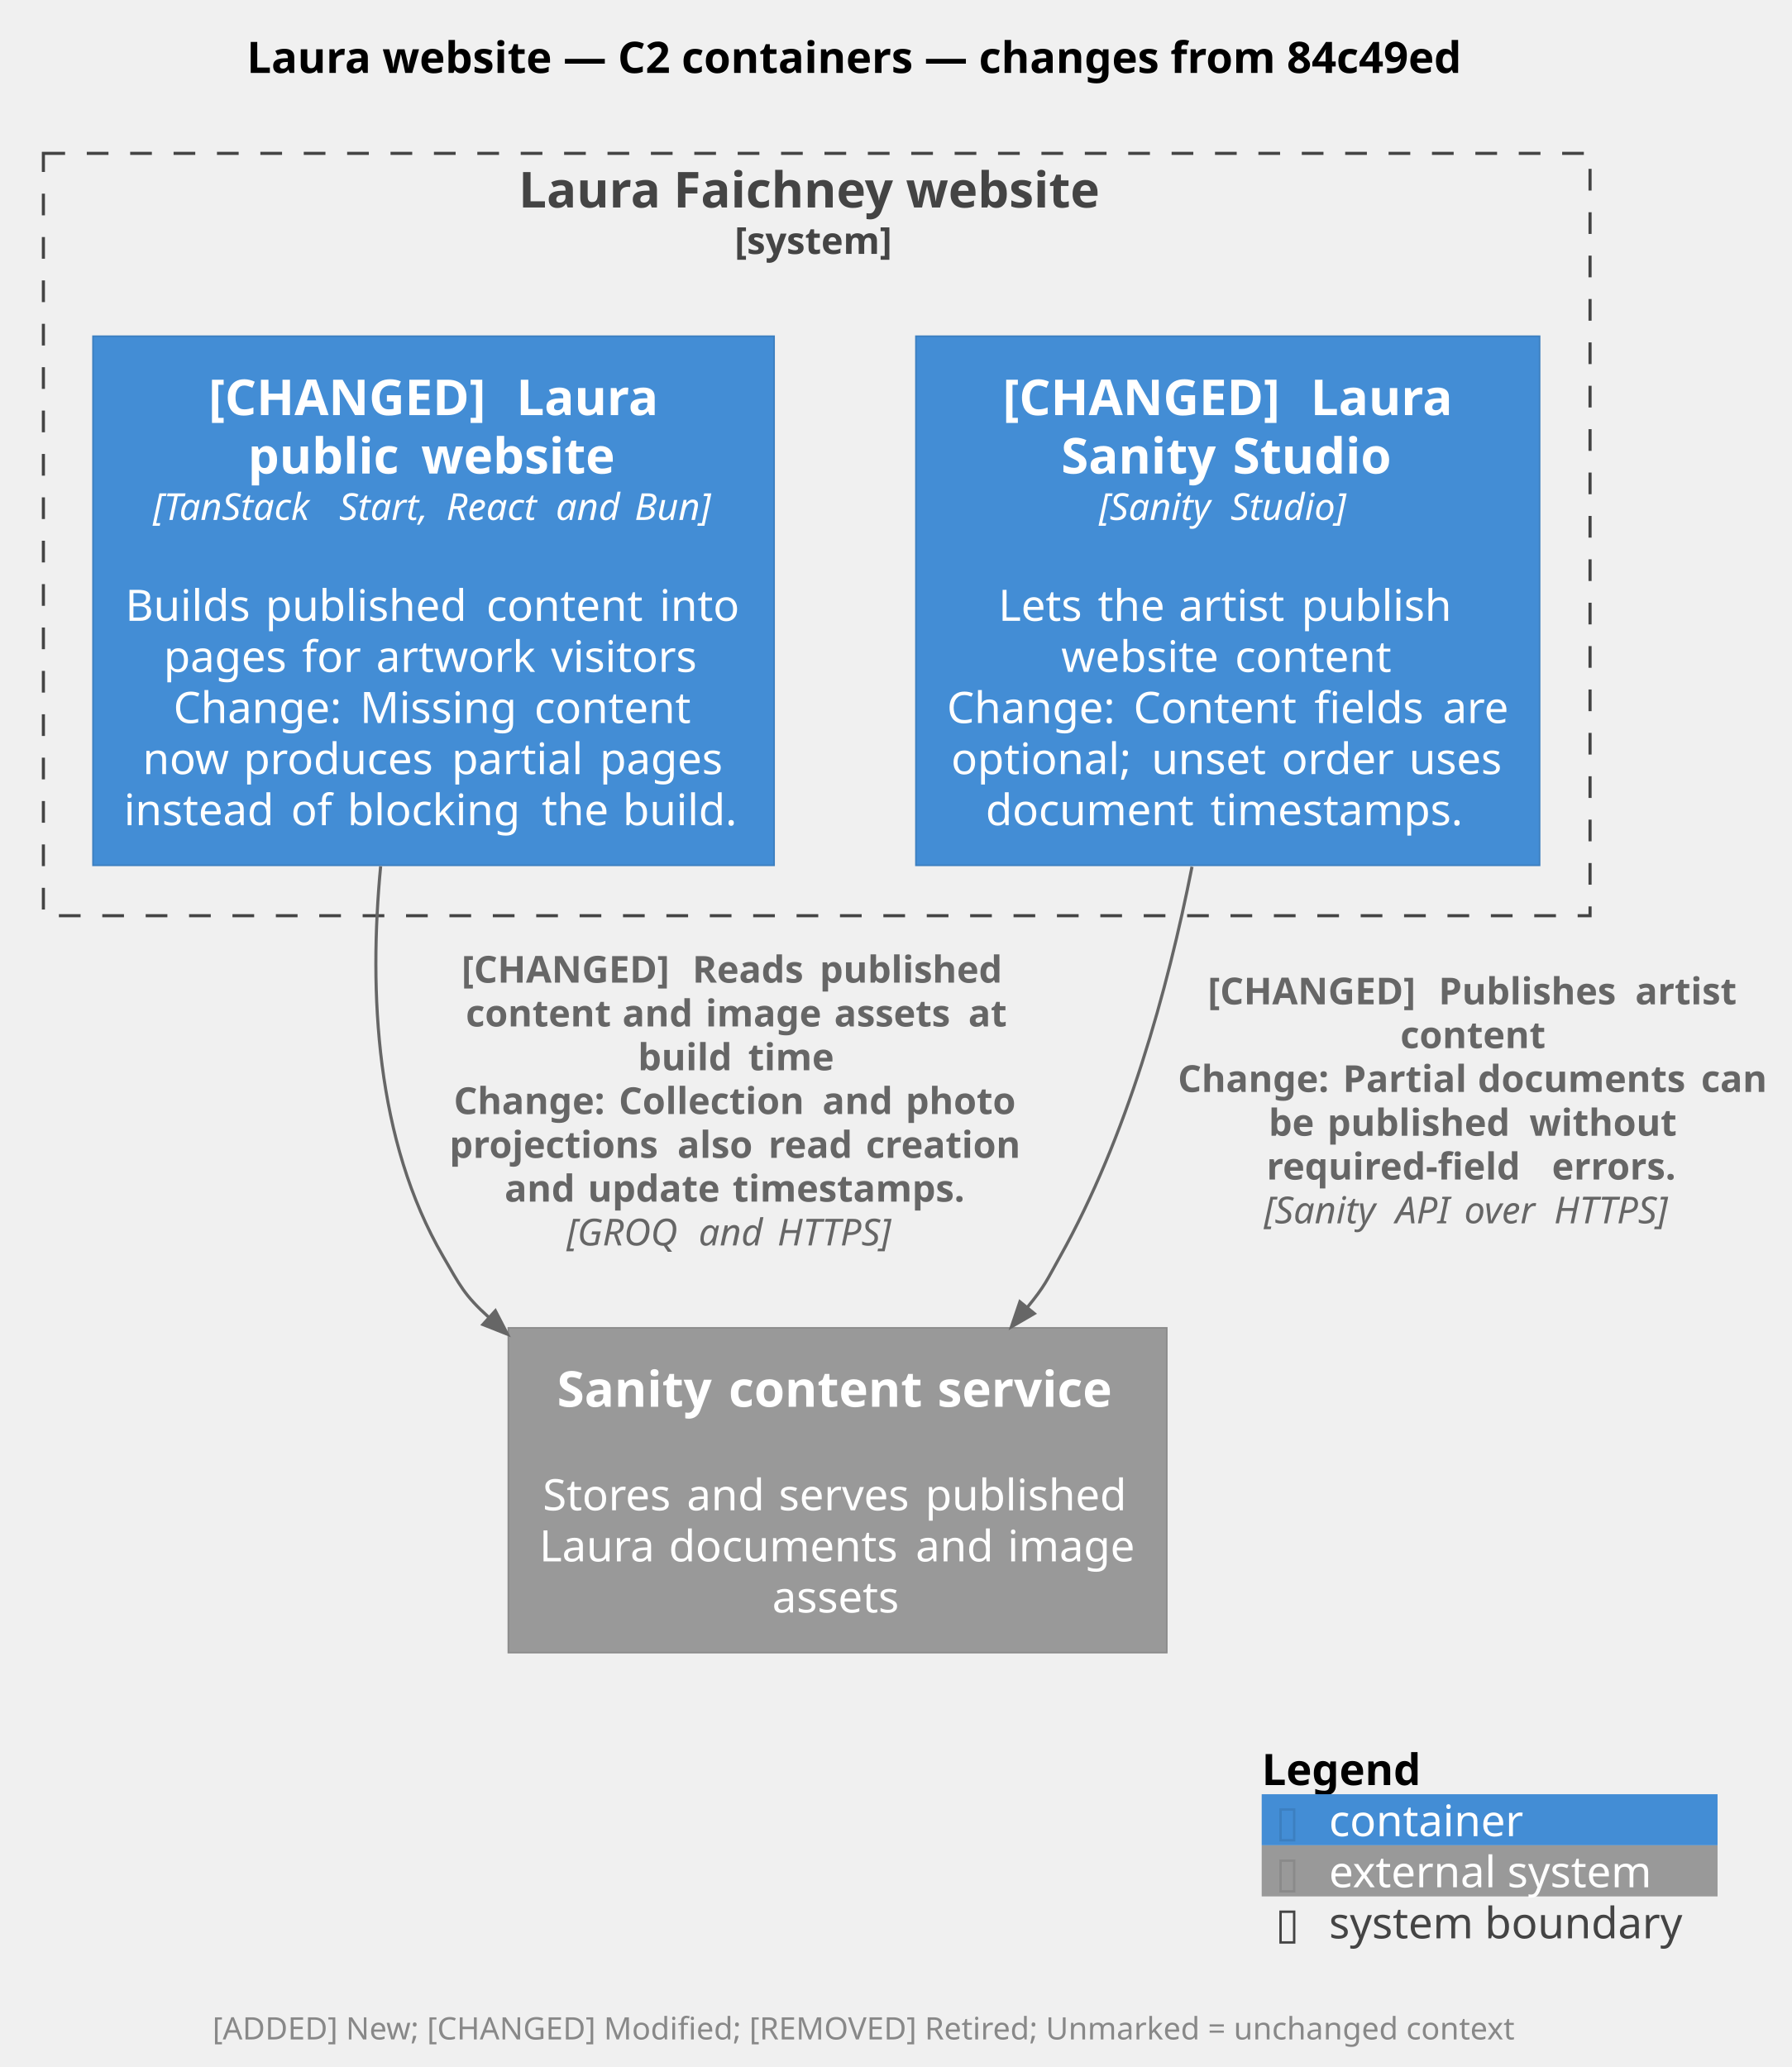
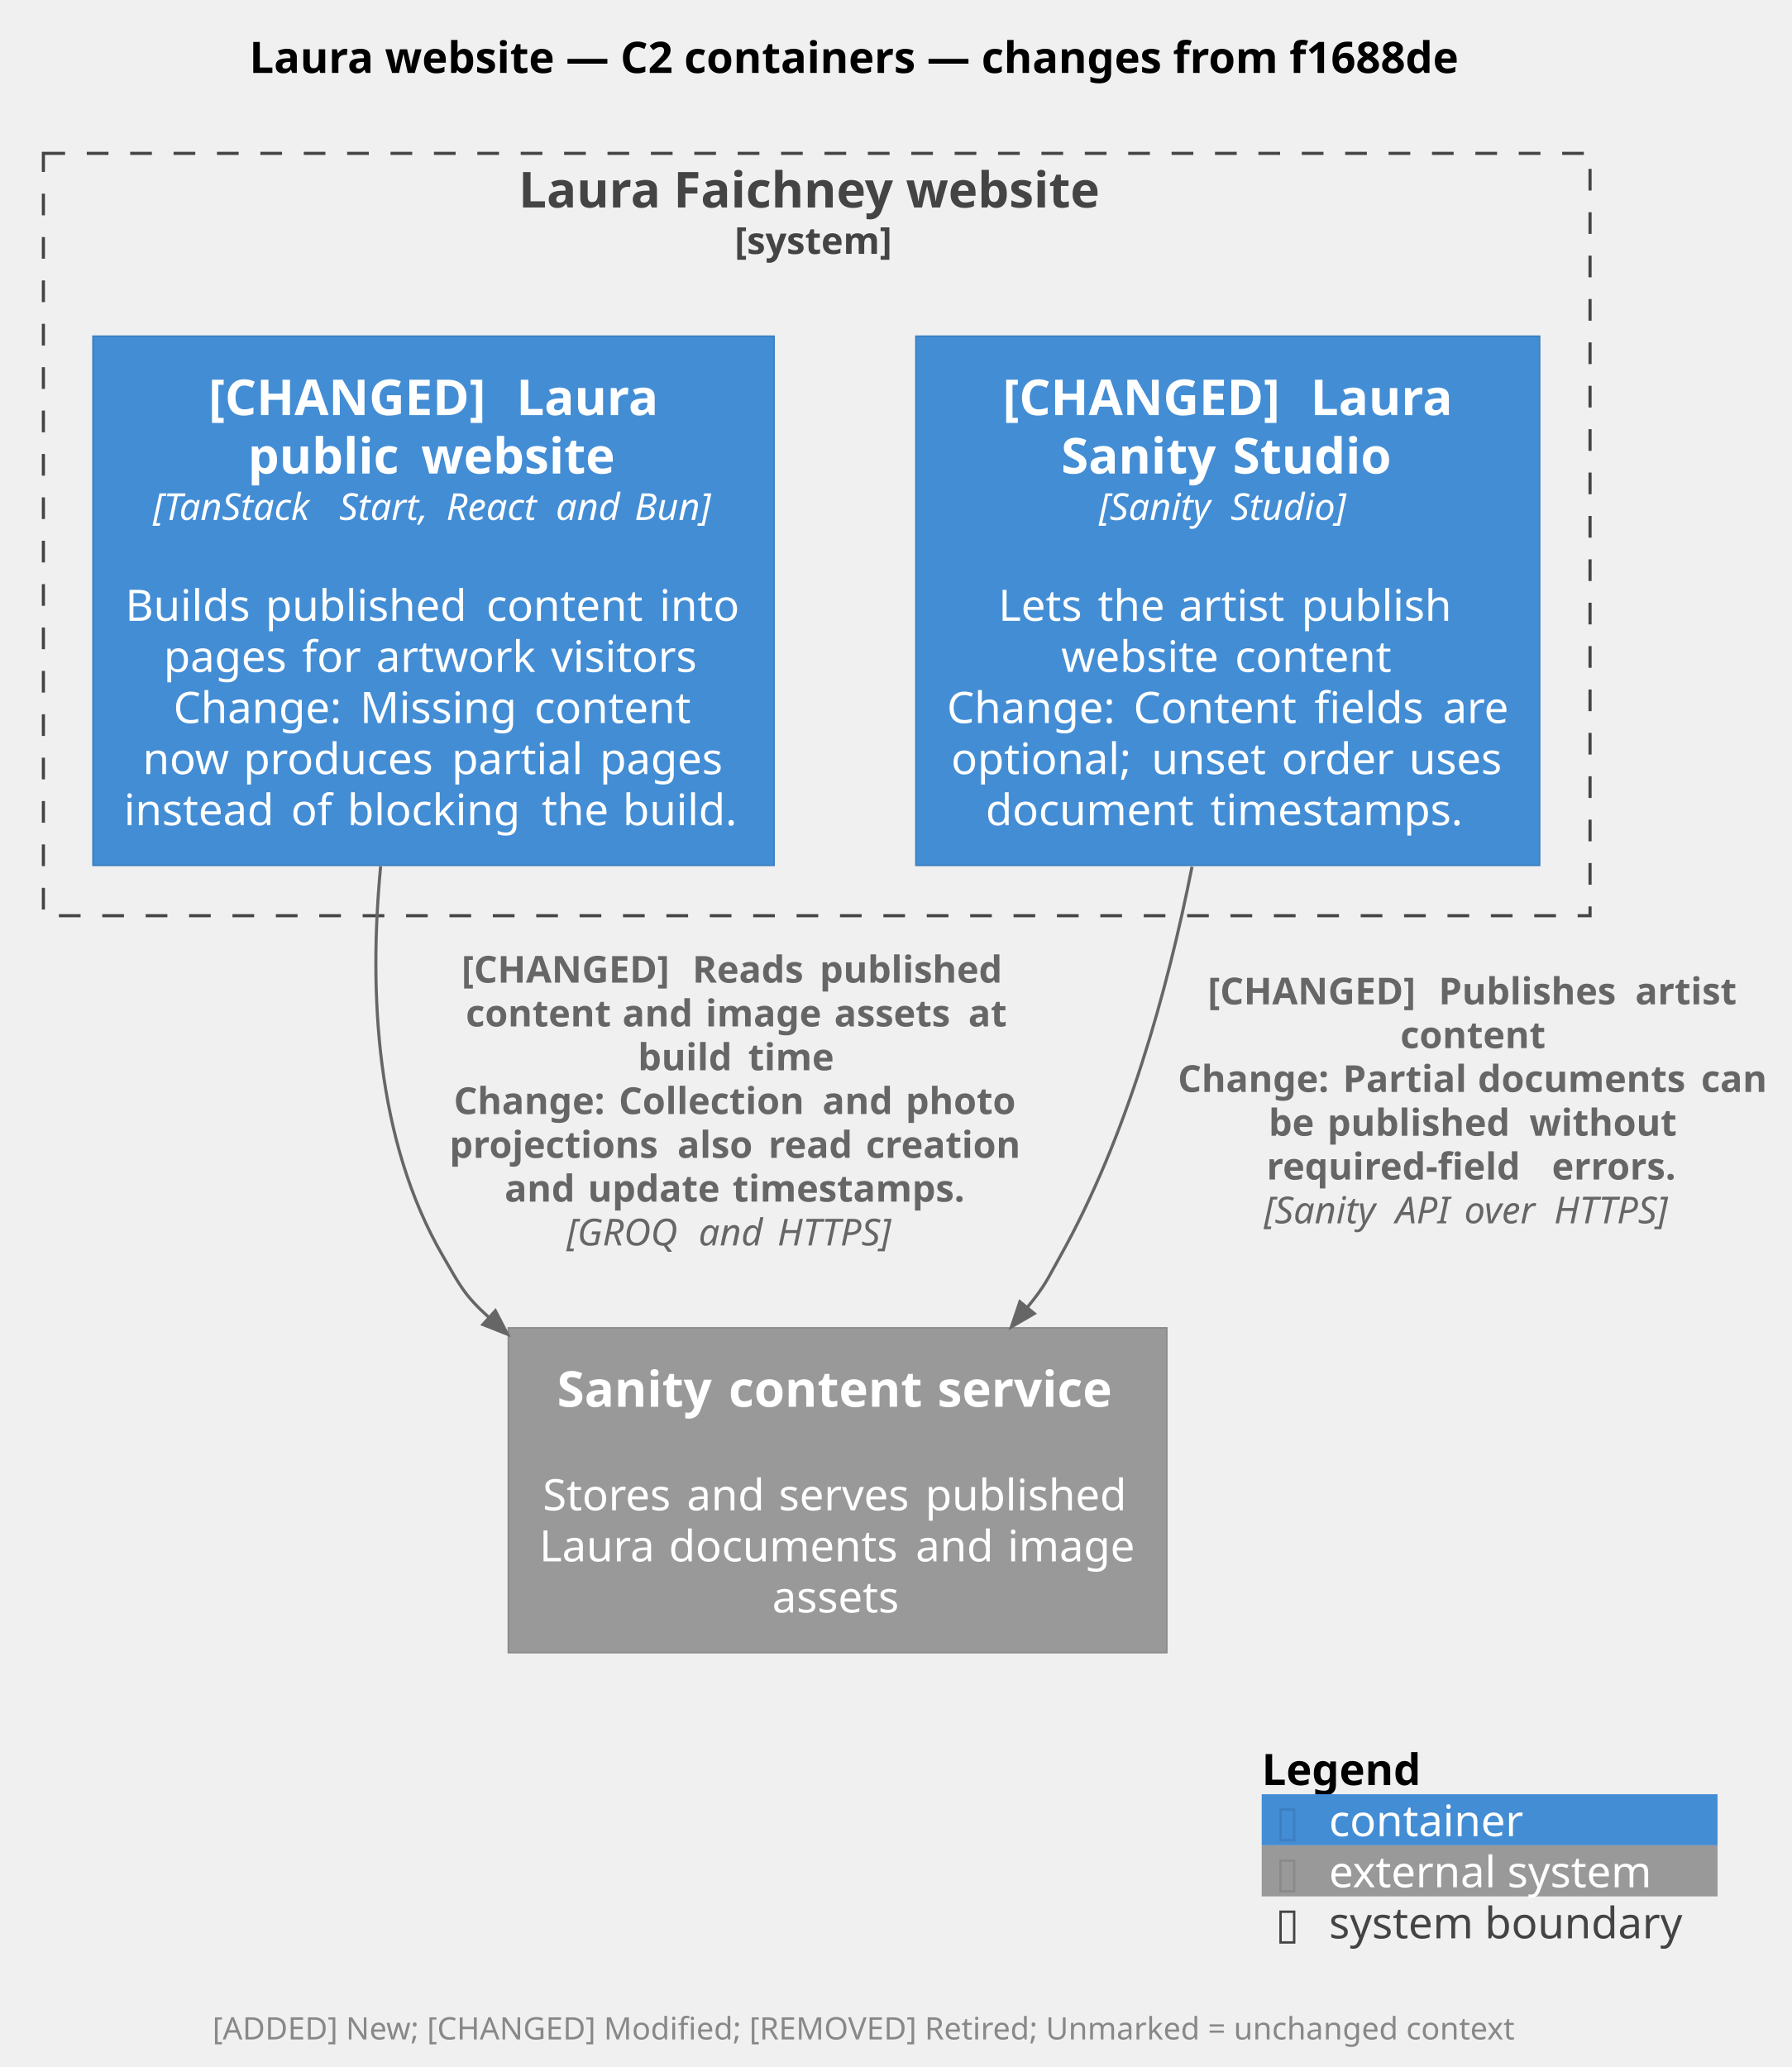
<svg xmlns="http://www.w3.org/2000/svg" version="1.1" data-diagram-type="DESCRIPTION" style="width:578px;height:667px;background:#FFFFFF;" width="578px" height="667px" viewBox="0 0 578 667" zoomAndPan="magnify" preserveAspectRatio="none" contentStyleType="text/css">
  <defs />
  <g font-family="sans-serif" lengthAdjust="spacing">
    <g class="title" data-source-line="8">
-       <text x="79.622" y="23.535" fill="#000" font-size="14" textLength="411.893" font-weight="700">Laura website — C2 containers — changes from 84c49ed</text>
+       <text x="80.446" y="23.535" fill="#000" font-size="14" textLength="410.245" font-weight="700">Laura website — C2 containers — changes from f1688de</text>
    </g>
    <g class="cluster" data-qualified-name="laura_site" id="ent0002" data-source-line="1690">
      <rect x="14" y="49.488" width="499" height="246" fill="none" style="stroke:#444;stroke-width:1;stroke-dasharray:7,7;" />
      <text x="167.316" y="66.957" fill="#444" font-size="16" textLength="192.367" font-weight="700">Laura Faichney website</text>
      <text x="237.004" y="81.934" fill="#444" font-size="12" textLength="52.992" font-weight="700">[system]</text>
    </g>
    <g class="entity" data-qualified-name="laura_sanity" id="ent0001" data-source-line="218">
      <rect x="164" y="428.488" width="212.445" height="104.797" fill="#999" style="stroke:#8A8A8A;stroke-width:0.5;" />
      <text x="179.727" y="453.957" fill="#FFF" font-size="16" textLength="50.07" font-weight="700">Sanity</text>
      <text x="229.797" y="453.957" fill="#FFF" font-size="16" font-weight="700"> </text>
      <text x="235.07" y="453.957" fill="#FFF" font-size="16" textLength="62.094" font-weight="700">content</text>
      <text x="297.164" y="453.957" fill="#FFF" font-size="16" font-weight="700"> </text>
      <text x="302.438" y="453.957" fill="#FFF" font-size="16" textLength="58.281" font-weight="700">service</text>
      <text x="268.008" y="470.867" fill="#FFF" font-size="14"> </text>
      <text x="175.097" y="487.355" fill="#FFF" font-size="14" textLength="42.041">Stores</text>
      <text x="217.138" y="487.355" fill="#FFF" font-size="14"> </text>
      <text x="221.568" y="487.355" fill="#FFF" font-size="14" textLength="25.231">and</text>
      <text x="246.799" y="487.355" fill="#FFF" font-size="14"> </text>
      <text x="251.229" y="487.355" fill="#FFF" font-size="14" textLength="42.848">serves</text>
      <text x="294.077" y="487.355" fill="#FFF" font-size="14"> </text>
      <text x="298.506" y="487.355" fill="#FFF" font-size="14" textLength="66.842">published</text>
      <text x="174" y="503.844" fill="#FFF" font-size="14" textLength="37.345">Laura</text>
      <text x="211.345" y="503.844" fill="#FFF" font-size="14"> </text>
      <text x="215.774" y="503.844" fill="#FFF" font-size="14" textLength="75.202">documents</text>
      <text x="290.977" y="503.844" fill="#FFF" font-size="14"> </text>
      <text x="295.406" y="503.844" fill="#FFF" font-size="14" textLength="25.231">and</text>
      <text x="320.638" y="503.844" fill="#FFF" font-size="14"> </text>
      <text x="325.067" y="503.844" fill="#FFF" font-size="14" textLength="41.378">image</text>
      <text x="249.134" y="520.332" fill="#FFF" font-size="14" textLength="42.178">assets</text>
    </g>
    <g class="entity" data-qualified-name="laura_site.laura_web" id="ent0003" data-source-line="71">
      <rect x="30" y="108.488" width="219.753" height="170.75" fill="#438DD5" style="stroke:#3C7FC0;stroke-width:0.5;" />
      <text x="67.267" y="133.957" fill="#FFF" font-size="16" textLength="94.047" font-weight="700">[CHANGED]</text>
      <text x="161.314" y="133.957" fill="#FFF" font-size="16" font-weight="700"> </text>
      <text x="166.587" y="133.957" fill="#FFF" font-size="16" textLength="45.898" font-weight="700">Laura</text>
      <text x="79.978" y="152.801" fill="#FFF" font-size="16" textLength="50.633" font-weight="700">public</text>
      <text x="130.611" y="152.801" fill="#FFF" font-size="16" font-weight="700"> </text>
      <text x="135.884" y="152.801" fill="#FFF" font-size="16" textLength="63.891" font-weight="700">website</text>
      <text x="49.314" y="167.777" fill="#FFF" font-size="12" textLength="56.303" font-style="italic">[TanStack</text>
      <text x="105.617" y="167.777" fill="#FFF" font-size="12" font-style="italic"> </text>
      <text x="109.414" y="167.777" fill="#FFF" font-size="12" textLength="30.773" font-style="italic">Start,</text>
      <text x="140.187" y="167.777" fill="#FFF" font-size="12" font-style="italic"> </text>
      <text x="143.984" y="167.777" fill="#FFF" font-size="12" textLength="31.535" font-style="italic">React</text>
      <text x="175.519" y="167.777" fill="#FFF" font-size="12" font-style="italic"> </text>
      <text x="179.316" y="167.777" fill="#FFF" font-size="12" textLength="21.627" font-style="italic">and</text>
      <text x="200.943" y="167.777" fill="#FFF" font-size="12" font-style="italic"> </text>
      <text x="204.74" y="167.777" fill="#FFF" font-size="12" textLength="25.699" font-style="italic">Bun]</text>
      <text x="137.662" y="183.844" fill="#FFF" font-size="14"> </text>
      <text x="40.424" y="200.332" fill="#FFF" font-size="14" textLength="40.783">Builds</text>
      <text x="81.207" y="200.332" fill="#FFF" font-size="14"> </text>
      <text x="85.637" y="200.332" fill="#FFF" font-size="14" textLength="66.842">published</text>
      <text x="152.479" y="200.332" fill="#FFF" font-size="14"> </text>
      <text x="156.908" y="200.332" fill="#FFF" font-size="14" textLength="51.42">content</text>
      <text x="208.328" y="200.332" fill="#FFF" font-size="14"> </text>
      <text x="212.758" y="200.332" fill="#FFF" font-size="14" textLength="26.571">into</text>
      <text x="52.804" y="216.82" fill="#FFF" font-size="14" textLength="40.209">pages</text>
      <text x="93.013" y="216.82" fill="#FFF" font-size="14"> </text>
      <text x="97.442" y="216.82" fill="#FFF" font-size="14" textLength="19.476">for</text>
      <text x="116.918" y="216.82" fill="#FFF" font-size="14"> </text>
      <text x="121.348" y="216.82" fill="#FFF" font-size="14" textLength="51.994">artwork</text>
      <text x="173.342" y="216.82" fill="#FFF" font-size="14"> </text>
      <text x="177.771" y="216.82" fill="#FFF" font-size="14" textLength="49.178">visitors</text>
      <text x="55.938" y="233.309" fill="#FFF" font-size="14" textLength="55.754">Change:</text>
      <text x="111.692" y="233.309" fill="#FFF" font-size="14"> </text>
      <text x="116.122" y="233.309" fill="#FFF" font-size="14" textLength="51.844">Missing</text>
      <text x="167.965" y="233.309" fill="#FFF" font-size="14"> </text>
      <text x="172.395" y="233.309" fill="#FFF" font-size="14" textLength="51.42">content</text>
      <text x="46.05" y="249.797" fill="#FFF" font-size="14" textLength="28.075">now</text>
      <text x="74.125" y="249.797" fill="#FFF" font-size="14"> </text>
      <text x="78.555" y="249.797" fill="#FFF" font-size="14" textLength="62.747">produces</text>
      <text x="141.302" y="249.797" fill="#FFF" font-size="14"> </text>
      <text x="145.731" y="249.797" fill="#FFF" font-size="14" textLength="43.333">partial</text>
      <text x="189.064" y="249.797" fill="#FFF" font-size="14"> </text>
      <text x="193.494" y="249.797" fill="#FFF" font-size="14" textLength="40.209">pages</text>
      <text x="40" y="266.285" fill="#FFF" font-size="14" textLength="49.451">instead</text>
      <text x="89.451" y="266.285" fill="#FFF" font-size="14"> </text>
      <text x="93.881" y="266.285" fill="#FFF" font-size="14" textLength="13.747">of</text>
      <text x="107.628" y="266.285" fill="#FFF" font-size="14"> </text>
      <text x="112.058" y="266.285" fill="#FFF" font-size="14" textLength="58.276">blocking</text>
      <text x="170.334" y="266.285" fill="#FFF" font-size="14"> </text>
      <text x="174.764" y="266.285" fill="#FFF" font-size="14" textLength="21.725">the</text>
      <text x="196.488" y="266.285" fill="#FFF" font-size="14"> </text>
      <text x="200.918" y="266.285" fill="#FFF" font-size="14" textLength="38.835">build.</text>
    </g>
    <g class="entity" data-qualified-name="laura_site.laura_studio" id="ent0004" data-source-line="71">
      <rect x="295.5" y="108.488" width="201.228" height="170.75" fill="#438DD5" style="stroke:#3C7FC0;stroke-width:0.5;" />
      <text x="323.504" y="133.957" fill="#FFF" font-size="16" textLength="94.047" font-weight="700">[CHANGED]</text>
      <text x="417.551" y="133.957" fill="#FFF" font-size="16" font-weight="700"> </text>
      <text x="422.825" y="133.957" fill="#FFF" font-size="16" textLength="45.898" font-weight="700">Laura</text>
      <text x="342.364" y="152.801" fill="#FFF" font-size="16" textLength="50.07" font-weight="700">Sanity</text>
      <text x="392.434" y="152.801" fill="#FFF" font-size="16" font-weight="700"> </text>
      <text x="397.708" y="152.801" fill="#FFF" font-size="16" textLength="52.156" font-weight="700">Studio</text>
      <text x="354.536" y="167.777" fill="#FFF" font-size="12" textLength="38.666" font-style="italic">[Sanity</text>
      <text x="393.202" y="167.777" fill="#FFF" font-size="12" font-style="italic"> </text>
      <text x="396.999" y="167.777" fill="#FFF" font-size="12" textLength="40.693" font-style="italic">Studio]</text>
      <text x="393.899" y="183.844" fill="#FFF" font-size="14"> </text>
      <text x="322.115" y="200.332" fill="#FFF" font-size="14" textLength="27.638">Lets</text>
      <text x="349.752" y="200.332" fill="#FFF" font-size="14"> </text>
      <text x="354.182" y="200.332" fill="#FFF" font-size="14" textLength="21.725">the</text>
      <text x="375.907" y="200.332" fill="#FFF" font-size="14"> </text>
      <text x="380.336" y="200.332" fill="#FFF" font-size="14" textLength="35.116">artist</text>
      <text x="415.453" y="200.332" fill="#FFF" font-size="14"> </text>
      <text x="419.882" y="200.332" fill="#FFF" font-size="14" textLength="50.23">publish</text>
      <text x="342.38" y="216.82" fill="#FFF" font-size="14" textLength="51.618">website</text>
      <text x="393.998" y="216.82" fill="#FFF" font-size="14"> </text>
      <text x="398.428" y="216.82" fill="#FFF" font-size="14" textLength="51.42">content</text>
      <text x="305.5" y="233.309" fill="#FFF" font-size="14" textLength="55.754">Change:</text>
      <text x="361.254" y="233.309" fill="#FFF" font-size="14"> </text>
      <text x="365.684" y="233.309" fill="#FFF" font-size="14" textLength="53.936">Content</text>
      <text x="419.619" y="233.309" fill="#FFF" font-size="14"> </text>
      <text x="424.049" y="233.309" fill="#FFF" font-size="14" textLength="36.989">fields</text>
      <text x="461.038" y="233.309" fill="#FFF" font-size="14"> </text>
      <text x="465.468" y="233.309" fill="#FFF" font-size="14" textLength="21.26">are</text>
      <text x="306.884" y="249.797" fill="#FFF" font-size="14" textLength="60.19">optional;</text>
      <text x="367.075" y="249.797" fill="#FFF" font-size="14"> </text>
      <text x="371.504" y="249.797" fill="#FFF" font-size="14" textLength="37.55">unset</text>
      <text x="409.054" y="249.797" fill="#FFF" font-size="14"> </text>
      <text x="413.484" y="249.797" fill="#FFF" font-size="14" textLength="36.668">order</text>
      <text x="450.152" y="249.797" fill="#FFF" font-size="14"> </text>
      <text x="454.582" y="249.797" fill="#FFF" font-size="14" textLength="30.762">uses</text>
      <text x="318.013" y="266.285" fill="#FFF" font-size="14" textLength="68.065">document</text>
      <text x="386.079" y="266.285" fill="#FFF" font-size="14"> </text>
      <text x="390.508" y="266.285" fill="#FFF" font-size="14" textLength="83.706">timestamps.</text>
    </g>
    <g class="link" data-entity-1="ent0003" data-entity-2="ent0001" id="lnk5" data-link-type="dependency">
      <polygon points="163.745,430.556,159.826,422.964,155.8,427.412,163.745,430.556" fill="#666" style="stroke:#666;stroke-width:1;stroke-linejoin:miter;stroke-miterlimit:10;" />
      <path d="M122.806,279.541 C118.947,320.179 121.207,368.06 143,405.488 C148.466,414.877 149.687,417.833 157.813,425.188" style="stroke:#666;stroke-width:1;" fill="none" />
      <text x="148.899" y="317.09" fill="#666" font-size="12" textLength="70.535" font-weight="700">[CHANGED]</text>
      <text x="219.435" y="317.09" fill="#666" font-size="12" font-weight="700"> </text>
      <text x="223.39" y="317.09" fill="#666" font-size="12" textLength="37.102" font-weight="700">Reads</text>
      <text x="260.491" y="317.09" fill="#666" font-size="12" font-weight="700"> </text>
      <text x="264.446" y="317.09" fill="#666" font-size="12" textLength="61.236" font-weight="700">published</text>
      <text x="150.271" y="331.223" fill="#666" font-size="12" textLength="46.57" font-weight="700">content</text>
      <text x="196.841" y="331.223" fill="#666" font-size="12" font-weight="700"> </text>
      <text x="200.796" y="331.223" fill="#666" font-size="12" textLength="22.887" font-weight="700">and</text>
      <text x="223.683" y="331.223" fill="#666" font-size="12" font-weight="700"> </text>
      <text x="227.638" y="331.223" fill="#666" font-size="12" textLength="37.541" font-weight="700">image</text>
      <text x="265.179" y="331.223" fill="#666" font-size="12" font-weight="700"> </text>
      <text x="269.134" y="331.223" fill="#666" font-size="12" textLength="39.305" font-weight="700">assets</text>
      <text x="308.438" y="331.223" fill="#666" font-size="12" font-weight="700"> </text>
      <text x="312.394" y="331.223" fill="#666" font-size="12" textLength="11.918" font-weight="700">at</text>
      <text x="205.803" y="345.355" fill="#666" font-size="12" textLength="31.588" font-weight="700">build</text>
      <text x="237.391" y="345.355" fill="#666" font-size="12" font-weight="700"> </text>
      <text x="241.346" y="345.355" fill="#666" font-size="12" textLength="27.434" font-weight="700">time</text>
      <text x="146.392" y="359.488" fill="#666" font-size="12" textLength="49.277" font-weight="700">Change:</text>
      <text x="195.669" y="359.488" fill="#666" font-size="12" font-weight="700"> </text>
      <text x="199.624" y="359.488" fill="#666" font-size="12" textLength="61.746" font-weight="700">Collection</text>
      <text x="261.37" y="359.488" fill="#666" font-size="12" font-weight="700"> </text>
      <text x="265.325" y="359.488" fill="#666" font-size="12" textLength="22.887" font-weight="700">and</text>
      <text x="288.212" y="359.488" fill="#666" font-size="12" font-weight="700"> </text>
      <text x="292.167" y="359.488" fill="#666" font-size="12" textLength="36.023" font-weight="700">photo</text>
      <text x="145" y="373.621" fill="#666" font-size="12" textLength="69.58" font-weight="700">projections</text>
      <text x="214.58" y="373.621" fill="#666" font-size="12" font-weight="700"> </text>
      <text x="218.535" y="373.621" fill="#666" font-size="12" textLength="25.406" font-weight="700">also</text>
      <text x="243.941" y="373.621" fill="#666" font-size="12" font-weight="700"> </text>
      <text x="247.896" y="373.621" fill="#666" font-size="12" textLength="27.492" font-weight="700">read</text>
      <text x="275.389" y="373.621" fill="#666" font-size="12" font-weight="700"> </text>
      <text x="279.344" y="373.621" fill="#666" font-size="12" textLength="50.238" font-weight="700">creation</text>
      <text x="162.789" y="387.754" fill="#666" font-size="12" textLength="22.887" font-weight="700">and</text>
      <text x="185.676" y="387.754" fill="#666" font-size="12" font-weight="700"> </text>
      <text x="189.631" y="387.754" fill="#666" font-size="12" textLength="42.732" font-weight="700">update</text>
      <text x="232.363" y="387.754" fill="#666" font-size="12" font-weight="700"> </text>
      <text x="236.318" y="387.754" fill="#666" font-size="12" textLength="75.475" font-weight="700">timestamps.</text>
      <text x="182.781" y="401.887" fill="#666" font-size="12" textLength="38.807" font-style="italic">[GROQ</text>
      <text x="221.588" y="401.887" fill="#666" font-size="12" font-style="italic"> </text>
      <text x="225.385" y="401.887" fill="#666" font-size="12" textLength="21.627" font-style="italic">and</text>
      <text x="247.012" y="401.887" fill="#666" font-size="12" font-style="italic"> </text>
      <text x="250.809" y="401.887" fill="#666" font-size="12" textLength="40.992" font-style="italic">HTTPS]</text>
    </g>
    <g class="link" data-entity-1="ent0004" data-entity-2="ent0001" id="lnk6" data-link-type="dependency">
      <polygon points="326.309,428.154,333.696,423.862,329.053,420.062,326.309,428.154" fill="#666" style="stroke:#666;stroke-width:1;stroke-linejoin:miter;stroke-miterlimit:10;" />
      <path d="M384.578,279.694 C376.669,319.677 363.539,366.957 342,405.488 C337.612,413.339 337.257,414.773 331.375,421.962" style="stroke:#666;stroke-width:1;" fill="none" />
      <text x="389.645" y="324.09" fill="#666" font-size="12" textLength="70.535" font-weight="700">[CHANGED]</text>
      <text x="460.18" y="324.09" fill="#666" font-size="12" font-weight="700"> </text>
      <text x="464.135" y="324.09" fill="#666" font-size="12" textLength="59.479" font-weight="700">Publishes</text>
      <text x="523.613" y="324.09" fill="#666" font-size="12" font-weight="700"> </text>
      <text x="527.568" y="324.09" fill="#666" font-size="12" textLength="32.924" font-weight="700">artist</text>
      <text x="451.783" y="338.223" fill="#666" font-size="12" textLength="46.57" font-weight="700">content</text>
      <text x="380" y="352.355" fill="#666" font-size="12" textLength="49.277" font-weight="700">Change:</text>
      <text x="429.277" y="352.355" fill="#666" font-size="12" font-weight="700"> </text>
      <text x="433.232" y="352.355" fill="#666" font-size="12" textLength="39.592" font-weight="700">Partial</text>
      <text x="472.824" y="352.355" fill="#666" font-size="12" font-weight="700"> </text>
      <text x="476.779" y="352.355" fill="#666" font-size="12" textLength="68.08" font-weight="700">documents</text>
      <text x="544.859" y="352.355" fill="#666" font-size="12" font-weight="700"> </text>
      <text x="548.814" y="352.355" fill="#666" font-size="12" textLength="21.322" font-weight="700">can</text>
      <text x="409.3" y="366.488" fill="#666" font-size="12" textLength="14.982" font-weight="700">be</text>
      <text x="424.282" y="366.488" fill="#666" font-size="12" font-weight="700"> </text>
      <text x="428.237" y="366.488" fill="#666" font-size="12" textLength="61.236" font-weight="700">published</text>
      <text x="489.474" y="366.488" fill="#666" font-size="12" font-weight="700"> </text>
      <text x="493.429" y="366.488" fill="#666" font-size="12" textLength="47.408" font-weight="700">without</text>
      <text x="408.644" y="380.621" fill="#666" font-size="12" textLength="88.084" font-weight="700">required-field</text>
      <text x="496.728" y="380.621" fill="#666" font-size="12" font-weight="700"> </text>
      <text x="500.683" y="380.621" fill="#666" font-size="12" textLength="40.811" font-weight="700">errors.</text>
      <text x="407.771" y="394.754" fill="#666" font-size="12" textLength="38.666" font-style="italic">[Sanity</text>
      <text x="446.437" y="394.754" fill="#666" font-size="12" font-style="italic"> </text>
      <text x="450.233" y="394.754" fill="#666" font-size="12" textLength="18.369" font-style="italic">API</text>
      <text x="468.603" y="394.754" fill="#666" font-size="12" font-style="italic"> </text>
      <text x="472.399" y="394.754" fill="#666" font-size="12" textLength="25.178" font-style="italic">over</text>
      <text x="497.577" y="394.754" fill="#666" font-size="12" font-style="italic"> </text>
      <text x="501.374" y="394.754" fill="#666" font-size="12" textLength="40.992" font-style="italic">HTTPS]</text>
    </g>
    <g class="legend" data-source-line="1577">
      <rect x="407.062" y="562.488" width="147.075" height="16.488" fill="none" style="stroke:none;" />
      <text x="407.062" y="576.023" fill="#000" font-size="14" textLength="52.254" font-weight="700">Legend</text>
      <text x="463.93" y="576.023" fill="#FFF" font-size="14"> </text>
      <rect x="407.062" y="578.977" width="147.075" height="16.488" fill="#438DD5" style="stroke:none;" />
      <text x="411.491" y="592.512" fill="#3C7FC0" font-size="14">▯</text>
      <text x="419.92" y="592.512" fill="#FFF" font-size="14"> </text>
      <text x="428.779" y="592.512" fill="#FFF" font-size="14" textLength="63.69">container</text>
      <text x="496.899" y="592.512" fill="#FFF" font-size="14"> </text>
      <rect x="407.062" y="595.465" width="147.075" height="16.488" fill="#999" style="stroke:none;" />
      <text x="411.491" y="609" fill="#8A8A8A" font-size="14">▯</text>
      <text x="419.92" y="609" fill="#FFF" font-size="14"> </text>
      <text x="428.779" y="609" fill="#FFF" font-size="14" textLength="107.741">external system</text>
      <text x="540.95" y="609" fill="#FFF" font-size="14"> </text>
      <rect x="407.062" y="611.953" width="147.075" height="16.488" fill="none" style="stroke:none;" />
      <text x="411.491" y="625.488" fill="#444" font-size="14">▯</text>
      <text x="419.92" y="625.488" fill="#FFF" font-size="14"> </text>
      <text x="428.779" y="625.488" fill="#444" font-size="14" textLength="116.498">system boundary</text>
      <text x="549.707" y="625.488" fill="#FFF" font-size="14"> </text>
      <line x1="407.062" y1="562.488" x2="554.137" y2="562.488" style="stroke:none;" />
      <line x1="407.062" y1="578.977" x2="554.137" y2="578.977" style="stroke:none;" />
      <line x1="407.062" y1="595.465" x2="554.137" y2="595.465" style="stroke:none;" />
      <line x1="407.062" y1="611.953" x2="554.137" y2="611.953" style="stroke:none;" />
      <line x1="407.062" y1="628.441" x2="554.137" y2="628.441" style="stroke:none;" />
      <line x1="407.062" y1="562.488" x2="407.062" y2="628.441" style="stroke:none;" />
      <line x1="554.137" y1="562.488" x2="554.137" y2="628.441" style="stroke:none;" />
    </g>
    <g class="footer" data-source-line="19">
      <text x="68.557" y="658.109" fill="#888" font-size="10" textLength="434.023">[ADDED] New; [CHANGED] Modified; [REMOVED] Retired; Unmarked = unchanged context</text>
    </g>
  </g>
</svg>
